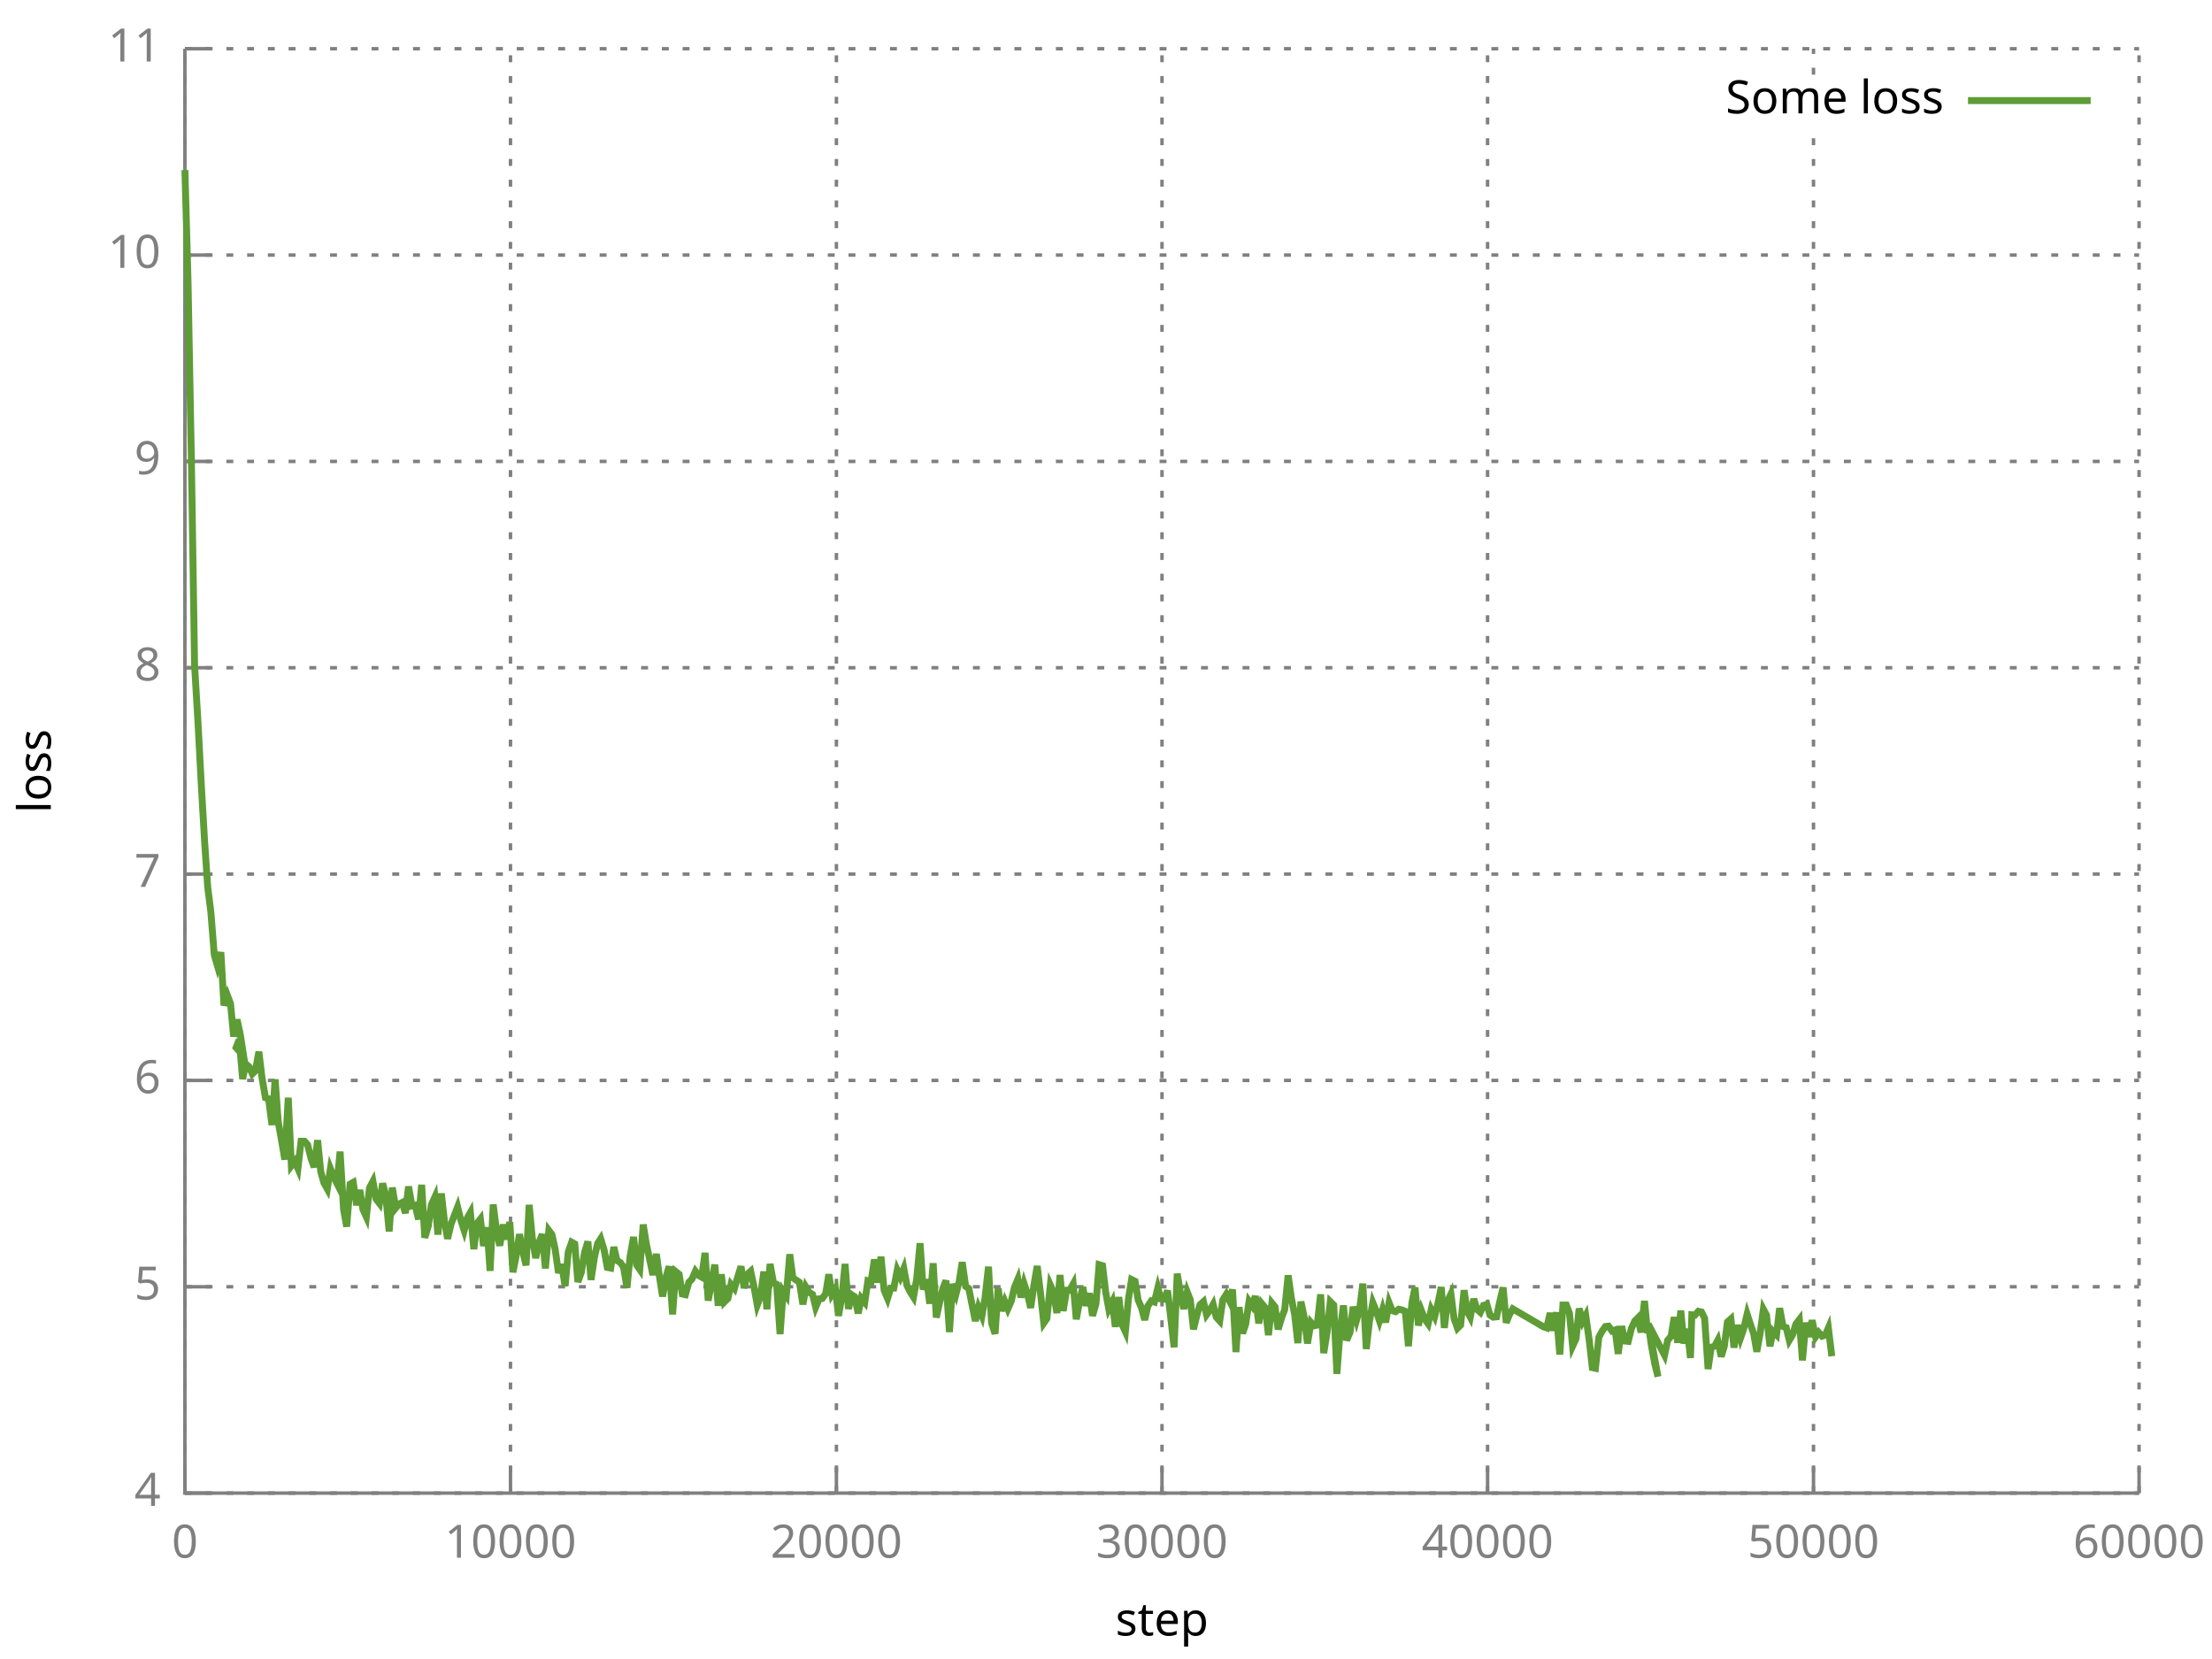
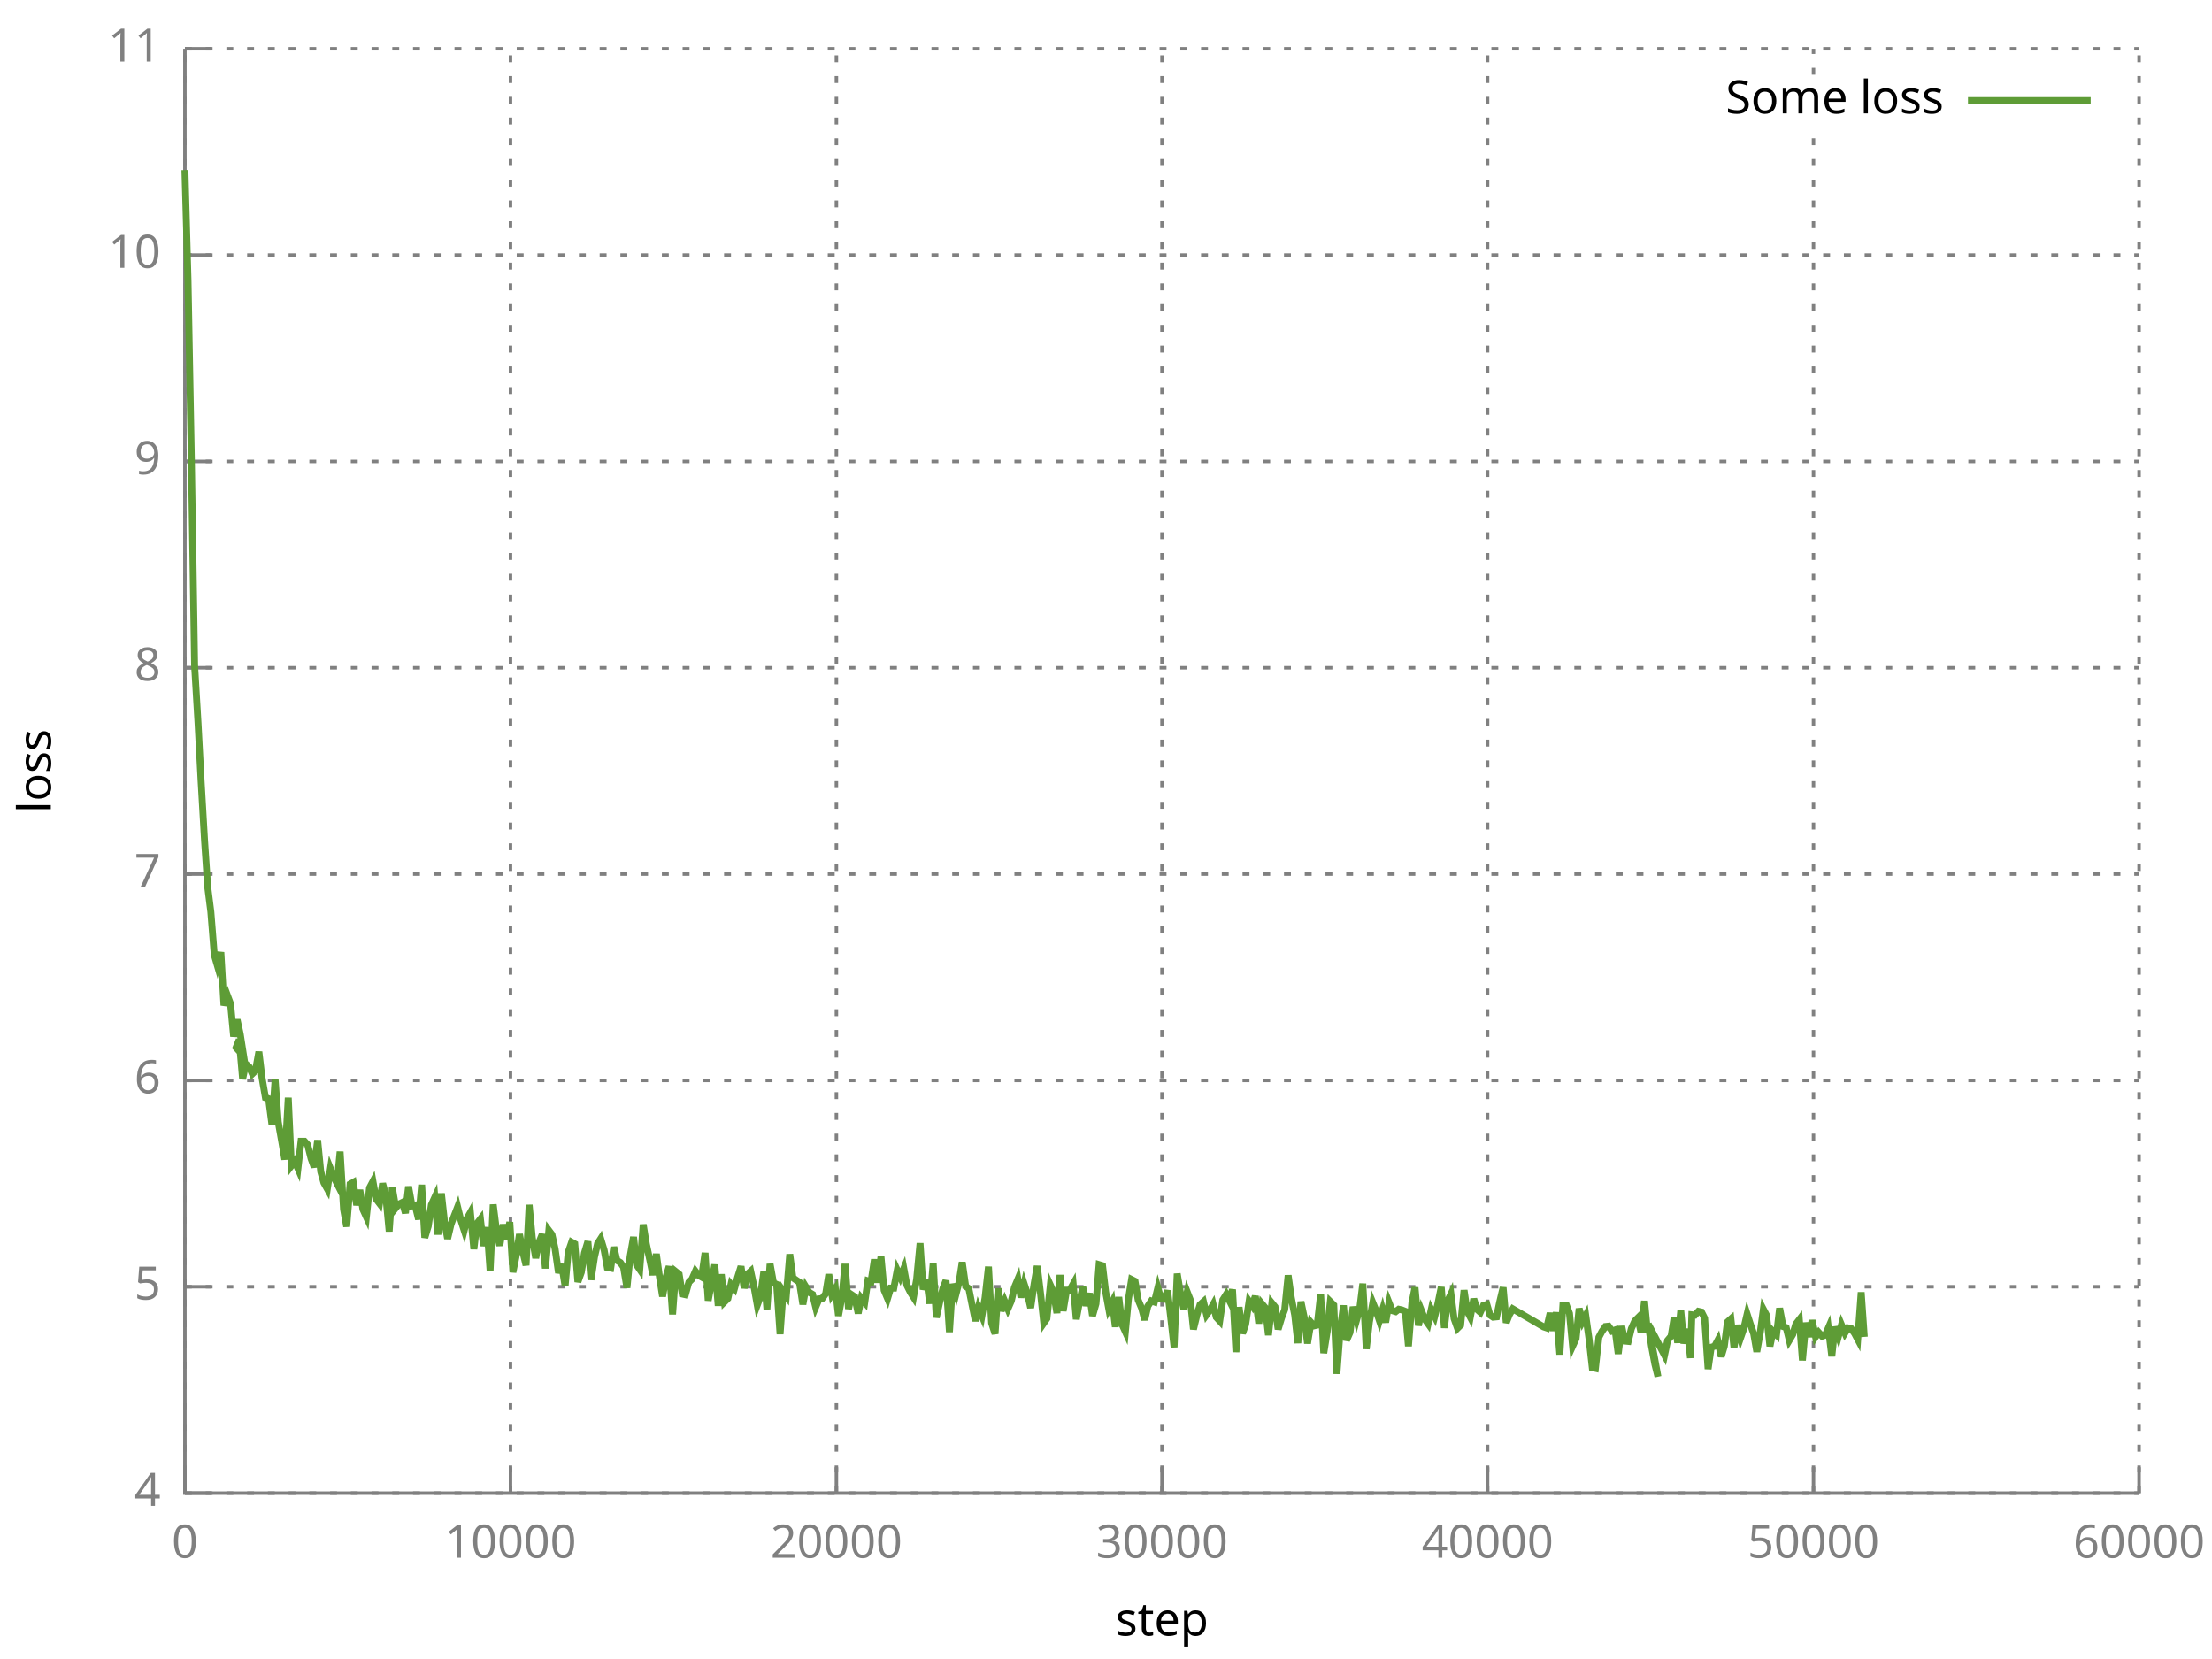
<svg xmlns="http://www.w3.org/2000/svg" xmlns:xlink="http://www.w3.org/1999/xlink" width="640" height="480" viewBox="0 0 640 480">
  <g id="gnuplot_canvas">
    <rect x="0" y="0" width="640" height="480" fill="none" />
    <defs>
      <circle id="gpDot" r="0.5" stroke-width="0.5" />
      <path id="gpPt0" stroke-width="0.267" stroke="currentColor" d="M-1,0 h2 M0,-1 v2" />
      <path id="gpPt1" stroke-width="0.267" stroke="currentColor" d="M-1,-1 L1,1 M1,-1 L-1,1" />
      <path id="gpPt2" stroke-width="0.267" stroke="currentColor" d="M-1,0 L1,0 M0,-1 L0,1 M-1,-1 L1,1 M-1,1 L1,-1" />
      <rect id="gpPt3" stroke-width="0.267" stroke="currentColor" x="-1" y="-1" width="2" height="2" />
      <rect id="gpPt4" stroke-width="0.267" stroke="currentColor" fill="currentColor" x="-1" y="-1" width="2" height="2" />
      <circle id="gpPt5" stroke-width="0.267" stroke="currentColor" cx="0" cy="0" r="1" />
      <use xlink:href="#gpPt5" id="gpPt6" fill="currentColor" stroke="none" />
      <path id="gpPt7" stroke-width="0.267" stroke="currentColor" d="M0,-1.33 L-1.33,0.67 L1.33,0.67 z" />
      <use xlink:href="#gpPt7" id="gpPt8" fill="currentColor" stroke="none" />
      <use xlink:href="#gpPt7" id="gpPt9" stroke="currentColor" transform="rotate(180)" />
      <use xlink:href="#gpPt9" id="gpPt10" fill="currentColor" stroke="none" />
      <use xlink:href="#gpPt3" id="gpPt11" stroke="currentColor" transform="rotate(45)" />
      <use xlink:href="#gpPt11" id="gpPt12" fill="currentColor" stroke="none" />
      <filter id="greybox" filterUnits="objectBoundingBox" x="0" y="0" height="1" width="1">
        <feFlood flood-color="lightgrey" flood-opacity="1" result="grey" />
        <feComposite in="SourceGraphic" in2="grey" operator="atop" />
      </filter>
    </defs>
    <g style="fill:none; color:white; stroke:currentColor; stroke-width:1.00; stroke-linecap:butt; stroke-linejoin:miter">
</g>
    <g style="fill:none; color:red; stroke:currentColor; stroke-width:1.00; stroke-linecap:butt; stroke-linejoin:miter">
</g>
    <g style="fill:none; color:gray; stroke:currentColor; stroke-width:1.00; stroke-linecap:butt; stroke-linejoin:miter">
      <path stroke="rgb(128, 128, 128)" stroke-dasharray=" 2,4" class="gridline" d="M53.5,432.0 L618.9,432.0  " />
    </g>
    <g style="fill:none; color:red; stroke:currentColor; stroke-width:1.00; stroke-linecap:butt; stroke-linejoin:miter">
      <path stroke="rgb(128, 128, 128)" d="M53.5,432.0 L61.0,432.0  " />
      <g transform="translate(46.5,435.7)" style="stroke:none; fill:rgb(128,128,128); font-family:Verdana; font-size:10.00pt; text-anchor:end">
        <text> 4</text>
      </g>
    </g>
    <g style="fill:none; color:gray; stroke:currentColor; stroke-width:1.00; stroke-linecap:butt; stroke-linejoin:miter">
      <path stroke="rgb(128, 128, 128)" stroke-dasharray=" 2,4" class="gridline" d="M53.5,372.3 L618.9,372.3  " />
    </g>
    <g style="fill:none; color:red; stroke:currentColor; stroke-width:1.00; stroke-linecap:butt; stroke-linejoin:miter">
      <path stroke="rgb(128, 128, 128)" d="M53.5,372.3 L61.0,372.3  " />
      <g transform="translate(46.5,376.0)" style="stroke:none; fill:rgb(128,128,128); font-family:Verdana; font-size:10.00pt; text-anchor:end">
        <text> 5</text>
      </g>
    </g>
    <g style="fill:none; color:gray; stroke:currentColor; stroke-width:1.00; stroke-linecap:butt; stroke-linejoin:miter">
      <path stroke="rgb(128, 128, 128)" stroke-dasharray=" 2,4" class="gridline" d="M53.5,312.6 L618.9,312.6  " />
    </g>
    <g style="fill:none; color:red; stroke:currentColor; stroke-width:1.00; stroke-linecap:butt; stroke-linejoin:miter">
      <path stroke="rgb(128, 128, 128)" d="M53.5,312.6 L61.0,312.6  " />
      <g transform="translate(46.5,316.3)" style="stroke:none; fill:rgb(128,128,128); font-family:Verdana; font-size:10.00pt; text-anchor:end">
        <text> 6</text>
      </g>
    </g>
    <g style="fill:none; color:gray; stroke:currentColor; stroke-width:1.00; stroke-linecap:butt; stroke-linejoin:miter">
      <path stroke="rgb(128, 128, 128)" stroke-dasharray=" 2,4" class="gridline" d="M53.5,252.9 L618.9,252.9  " />
    </g>
    <g style="fill:none; color:red; stroke:currentColor; stroke-width:1.00; stroke-linecap:butt; stroke-linejoin:miter">
      <path stroke="rgb(128, 128, 128)" d="M53.5,252.9 L61.0,252.9  " />
      <g transform="translate(46.5,256.6)" style="stroke:none; fill:rgb(128,128,128); font-family:Verdana; font-size:10.00pt; text-anchor:end">
        <text> 7</text>
      </g>
    </g>
    <g style="fill:none; color:gray; stroke:currentColor; stroke-width:1.00; stroke-linecap:butt; stroke-linejoin:miter">
      <path stroke="rgb(128, 128, 128)" stroke-dasharray=" 2,4" class="gridline" d="M53.5,193.2 L618.9,193.2  " />
    </g>
    <g style="fill:none; color:red; stroke:currentColor; stroke-width:1.00; stroke-linecap:butt; stroke-linejoin:miter">
      <path stroke="rgb(128, 128, 128)" d="M53.5,193.2 L61.0,193.2  " />
      <g transform="translate(46.5,196.9)" style="stroke:none; fill:rgb(128,128,128); font-family:Verdana; font-size:10.00pt; text-anchor:end">
        <text> 8</text>
      </g>
    </g>
    <g style="fill:none; color:gray; stroke:currentColor; stroke-width:1.00; stroke-linecap:butt; stroke-linejoin:miter">
      <path stroke="rgb(128, 128, 128)" stroke-dasharray=" 2,4" class="gridline" d="M53.5,133.5 L618.9,133.5  " />
    </g>
    <g style="fill:none; color:red; stroke:currentColor; stroke-width:1.00; stroke-linecap:butt; stroke-linejoin:miter">
      <path stroke="rgb(128, 128, 128)" d="M53.5,133.5 L61.0,133.5  " />
      <g transform="translate(46.5,137.2)" style="stroke:none; fill:rgb(128,128,128); font-family:Verdana; font-size:10.00pt; text-anchor:end">
        <text> 9</text>
      </g>
    </g>
    <g style="fill:none; color:gray; stroke:currentColor; stroke-width:1.00; stroke-linecap:butt; stroke-linejoin:miter">
      <path stroke="rgb(128, 128, 128)" stroke-dasharray=" 2,4" class="gridline" d="M53.5,73.8 L618.9,73.8  " />
    </g>
    <g style="fill:none; color:red; stroke:currentColor; stroke-width:1.00; stroke-linecap:butt; stroke-linejoin:miter">
      <path stroke="rgb(128, 128, 128)" d="M53.5,73.8 L61.0,73.8  " />
      <g transform="translate(46.5,77.5)" style="stroke:none; fill:rgb(128,128,128); font-family:Verdana; font-size:10.00pt; text-anchor:end">
        <text> 10</text>
      </g>
    </g>
    <g style="fill:none; color:gray; stroke:currentColor; stroke-width:1.00; stroke-linecap:butt; stroke-linejoin:miter">
      <path stroke="rgb(128, 128, 128)" stroke-dasharray=" 2,4" class="gridline" d="M53.5,14.1 L618.9,14.1  " />
    </g>
    <g style="fill:none; color:red; stroke:currentColor; stroke-width:1.00; stroke-linecap:butt; stroke-linejoin:miter">
      <path stroke="rgb(128, 128, 128)" d="M53.5,14.1 L61.0,14.1  " />
      <g transform="translate(46.5,17.8)" style="stroke:none; fill:rgb(128,128,128); font-family:Verdana; font-size:10.00pt; text-anchor:end">
        <text> 11</text>
      </g>
    </g>
    <g style="fill:none; color:gray; stroke:currentColor; stroke-width:1.00; stroke-linecap:butt; stroke-linejoin:miter">
      <path stroke="rgb(128, 128, 128)" stroke-dasharray=" 2,4" class="gridline" d="M53.5,432.0 L53.5,14.1  " />
    </g>
    <g style="fill:none; color:red; stroke:currentColor; stroke-width:1.00; stroke-linecap:butt; stroke-linejoin:miter">
      <path stroke="rgb(128, 128, 128)" d="M53.5,432.0 L53.5,424.5  " />
      <g transform="translate(53.5,450.7)" style="stroke:none; fill:rgb(128,128,128); font-family:Verdana; font-size:10.00pt; text-anchor:middle">
        <text> 0</text>
      </g>
    </g>
    <g style="fill:none; color:gray; stroke:currentColor; stroke-width:1.00; stroke-linecap:butt; stroke-linejoin:miter">
      <path stroke="rgb(128, 128, 128)" stroke-dasharray=" 2,4" class="gridline" d="M147.7,432.0 L147.7,14.1  " />
    </g>
    <g style="fill:none; color:red; stroke:currentColor; stroke-width:1.00; stroke-linecap:butt; stroke-linejoin:miter">
      <path stroke="rgb(128, 128, 128)" d="M147.7,432.0 L147.7,424.5  " />
      <g transform="translate(147.7,450.7)" style="stroke:none; fill:rgb(128,128,128); font-family:Verdana; font-size:10.00pt; text-anchor:middle">
        <text> 10000</text>
      </g>
    </g>
    <g style="fill:none; color:gray; stroke:currentColor; stroke-width:1.00; stroke-linecap:butt; stroke-linejoin:miter">
      <path stroke="rgb(128, 128, 128)" stroke-dasharray=" 2,4" class="gridline" d="M242.0,432.0 L242.0,14.1  " />
    </g>
    <g style="fill:none; color:red; stroke:currentColor; stroke-width:1.00; stroke-linecap:butt; stroke-linejoin:miter">
      <path stroke="rgb(128, 128, 128)" d="M242.0,432.0 L242.0,424.5  " />
      <g transform="translate(242.0,450.7)" style="stroke:none; fill:rgb(128,128,128); font-family:Verdana; font-size:10.00pt; text-anchor:middle">
        <text> 20000</text>
      </g>
    </g>
    <g style="fill:none; color:gray; stroke:currentColor; stroke-width:1.00; stroke-linecap:butt; stroke-linejoin:miter">
      <path stroke="rgb(128, 128, 128)" stroke-dasharray=" 2,4" class="gridline" d="M336.2,432.0 L336.2,14.1  " />
    </g>
    <g style="fill:none; color:red; stroke:currentColor; stroke-width:1.00; stroke-linecap:butt; stroke-linejoin:miter">
      <path stroke="rgb(128, 128, 128)" d="M336.2,432.0 L336.2,424.5  " />
      <g transform="translate(336.2,450.7)" style="stroke:none; fill:rgb(128,128,128); font-family:Verdana; font-size:10.00pt; text-anchor:middle">
        <text> 30000</text>
      </g>
    </g>
    <g style="fill:none; color:gray; stroke:currentColor; stroke-width:1.00; stroke-linecap:butt; stroke-linejoin:miter">
      <path stroke="rgb(128, 128, 128)" stroke-dasharray=" 2,4" class="gridline" d="M430.4,432.0 L430.4,14.1  " />
    </g>
    <g style="fill:none; color:red; stroke:currentColor; stroke-width:1.00; stroke-linecap:butt; stroke-linejoin:miter">
      <path stroke="rgb(128, 128, 128)" d="M430.4,432.0 L430.4,424.5  " />
      <g transform="translate(430.4,450.7)" style="stroke:none; fill:rgb(128,128,128); font-family:Verdana; font-size:10.00pt; text-anchor:middle">
        <text> 40000</text>
      </g>
    </g>
    <g style="fill:none; color:gray; stroke:currentColor; stroke-width:1.00; stroke-linecap:butt; stroke-linejoin:miter">
      <path stroke="rgb(128, 128, 128)" stroke-dasharray=" 2,4" class="gridline" d="M524.7,432.0 L524.7,36.6 M524.7,21.6 L524.7,14.1  " />
    </g>
    <g style="fill:none; color:red; stroke:currentColor; stroke-width:1.00; stroke-linecap:butt; stroke-linejoin:miter">
      <path stroke="rgb(128, 128, 128)" d="M524.7,432.0 L524.7,424.5  " />
      <g transform="translate(524.7,450.7)" style="stroke:none; fill:rgb(128,128,128); font-family:Verdana; font-size:10.00pt; text-anchor:middle">
        <text> 50000</text>
      </g>
    </g>
    <g style="fill:none; color:gray; stroke:currentColor; stroke-width:1.00; stroke-linecap:butt; stroke-linejoin:miter">
      <path stroke="rgb(128, 128, 128)" stroke-dasharray=" 2,4" class="gridline" d="M618.9,432.0 L618.9,14.1  " />
    </g>
    <g style="fill:none; color:red; stroke:currentColor; stroke-width:1.00; stroke-linecap:butt; stroke-linejoin:miter">
      <path stroke="rgb(128, 128, 128)" d="M618.9,432.0 L618.9,424.5  " />
      <g transform="translate(618.9,450.7)" style="stroke:none; fill:rgb(128,128,128); font-family:Verdana; font-size:10.00pt; text-anchor:middle">
        <text> 60000</text>
      </g>
      <path stroke="rgb(128, 128, 128)" d="M53.5,14.1 L53.5,432.0 L618.9,432.0 M618.9,14.1 M53.5,14.1  " />
      <g transform="translate(14.7,223.1) rotate(270)" style="stroke:none; fill:black; font-family:Verdana; font-size:10.00pt; text-anchor:middle">
        <text>loss</text>
      </g>
    </g>
    <g style="fill:none; color:black; stroke:currentColor; stroke-width:1.00; stroke-linecap:butt; stroke-linejoin:miter">
      <g transform="translate(336.2,473.2)" style="stroke:none; fill:black; font-family:Verdana; font-size:10.00pt; text-anchor:middle">
        <text>step</text>
      </g>
    </g>
    <g style="fill:none; color:red; stroke:currentColor; stroke-width:1.00; stroke-linecap:butt; stroke-linejoin:miter">
</g>
    <g id="gnuplot_plot_1">
      <g style="fill:none; color:white; stroke:rgb(128, 128, 128); stroke-width:2.00; stroke-linecap:butt; stroke-linejoin:miter">
</g>
      <g style="fill:none; color:red; stroke:currentColor; stroke-width:2.00; stroke-linecap:butt; stroke-linejoin:miter">
        <g transform="translate(562.4,32.8)" style="stroke:none; fill:black; font-family:Verdana; font-size:10.00pt; text-anchor:end">
          <text>Some loss</text>
        </g>
-         <path stroke="rgb( 94, 156,  54)" d="M569.4,29.1 L604.9,29.1 M53.5,49.2 L54.4,81.3 L55.4,134.7 L56.3,192.5 L57.3,209.3 L58.2,226.3    L59.2,243.5 L60.1,256.7 L61.0,263.8 L62.0,276.3 L62.9,279.4 L63.9,275.5 L64.8,290.9 L65.8,288.0    L66.7,290.4 L67.6,299.9 L68.6,295.0 L69.5,299.2 L70.5,305.6 L68.3,303.1 L69.2,300.8 L70.2,312.2    L71.1,307.8 L72.1,308.7 L73.0,310.7 L73.9,309.8 L74.9,304.3 L75.8,311.8 L76.8,317.6 L77.7,317.9    L78.7,325.5 L79.6,312.3 L80.5,324.6 L81.5,330.2 L82.4,335.5 L83.4,317.6 L84.3,337.3 L85.3,336.0    L86.2,338.1 L87.1,330.2 L88.1,330.2 L89.0,331.2 L90.0,335.2 L90.9,337.7 L91.9,329.9 L92.8,339.0    L93.7,342.2 L94.7,344.0 L95.6,338.1 L96.6,340.6 L97.5,342.4 L98.4,333.2 L99.4,349.9 L100.3,354.9    L101.3,342.6 L102.2,342.1 L103.2,348.7 L104.1,344.3 L105.0,349.9 L106.0,352.1 L106.9,343.7 L107.9,341.8    L108.8,346.9 L109.8,348.2 L110.7,342.4 L111.6,345.7 L112.6,356.3 L113.5,343.6 L114.5,349.5 L115.4,348.4    L116.4,347.9 L117.3,351.0 L118.2,343.3 L119.2,348.9 L120.1,348.7 L121.1,352.8 L122.0,342.8 L122.9,358.1    L123.9,354.8 L124.8,348.6 L125.8,346.4 L126.7,357.2 L127.7,345.3 L128.6,353.4 L129.5,358.4 L130.5,354.2    L131.4,351.8 L132.4,349.2 L133.3,352.9 L134.3,356.0 L135.2,352.4 L136.1,350.8 L137.1,361.4 L138.0,354.0    L139.0,352.7 L139.9,360.5 L140.9,355.1 L141.8,367.7 L142.7,348.5 L143.7,356.5 L144.6,360.4 L145.6,354.3    L146.5,358.6 L147.5,353.6 L148.4,368.1 L149.3,363.6 L150.3,357.1 L151.2,361.9 L152.2,366.1 L153.1,348.6    L154.0,358.1 L155.0,364.0 L155.9,359.6 L156.9,357.1 L157.8,367.0 L158.8,356.0 L159.7,357.2 L160.6,361.3    L161.6,368.3 L162.5,365.8 L163.5,372.1 L164.4,362.3 L165.4,359.4 L166.3,359.9 L167.2,370.9 L168.2,368.1    L169.1,362.5 L170.1,359.2 L171.0,370.3 L172.0,363.7 L172.9,359.8 L173.8,358.4 L174.8,361.7 L175.7,366.7    L176.7,366.9 L177.6,360.8 L178.5,364.7 L179.5,365.3 L180.4,366.6 L181.4,372.6 L182.3,363.6 L183.3,357.9    L184.2,366.0 L185.1,367.3 L186.1,354.3 L187.0,359.9 L188.0,364.5 L188.9,368.9 L189.9,362.8 L190.8,369.4    L191.7,375.1 L192.7,369.5 L193.6,366.4 L194.6,380.3 L195.5,367.9 L196.5,368.7 L197.4,374.4 L198.3,374.6    L199.3,371.0 L200.2,370.1 L201.2,367.8 L202.1,369.0 L203.0,369.5 L204.0,362.5 L204.9,376.3 L205.9,370.9    L206.8,365.9 L207.8,377.8 L208.7,368.7 L209.6,376.7 L210.6,375.7 L211.5,371.6 L212.5,372.8 L213.4,369.6    L214.4,366.4 L215.3,372.7 L216.2,368.7 L217.2,367.8 L218.1,372.0 L219.1,377.6 L220.0,375.2 L221.0,367.9    L221.9,378.8 L222.8,365.7 L223.8,371.2 L224.7,371.6 L225.7,386.0 L226.6,373.6 L227.5,374.9 L228.5,362.9    L229.4,369.7 L230.4,370.4 L231.3,371.0 L232.3,377.4 L233.2,372.4 L234.1,373.9 L235.1,374.5 L236.0,378.2    L237.0,375.8 L237.9,375.7 L238.9,374.3 L239.8,368.7 L240.7,374.5 L241.7,372.9 L242.6,380.7 L243.6,375.2    L244.5,365.7 L245.5,378.7 L246.4,374.6 L247.3,375.2 L248.3,380.0 L249.2,375.6 L250.2,376.8 L251.1,370.6    L252.0,370.9 L253.0,364.4 L253.9,371.1 L254.9,363.6 L255.8,373.3 L256.8,375.7 L257.7,372.7 L258.6,372.7    L259.6,367.5 L260.5,369.5 L261.5,367.0 L262.4,371.9 L263.4,373.9 L264.3,375.3 L265.2,370.2 L266.2,359.7    L267.1,373.1 L268.1,370.2 L269.0,377.2 L270.0,365.5 L270.9,381.2 L271.8,377.1 L272.8,372.8 L273.7,370.5    L274.7,385.4 L275.6,371.5 L276.6,374.4 L277.5,370.9 L278.4,365.2 L279.4,372.2 L280.3,372.8 L281.3,377.8    L282.2,382.2 L283.1,378.3 L284.1,380.7 L285.0,375.5 L286.0,366.5 L286.9,382.8 L287.9,385.9 L288.8,372.8    L289.7,379.3 L290.7,376.5 L291.6,378.7 L292.6,376.4 L293.5,372.5 L294.5,370.1 L295.4,375.4 L296.3,371.4    L297.3,374.5 L298.2,378.4 L299.2,371.5 L300.1,366.3 L301.1,374.6 L302.0,382.8 L302.9,381.5 L303.9,371.8    L304.8,373.8 L305.8,379.9 L306.7,368.9 L307.6,379.3 L308.6,373.3 L309.5,373.3 L310.5,371.5 L311.4,381.7    L312.4,376.3 L313.3,372.4 L314.2,377.8 L315.2,374.2 L316.1,380.7 L317.1,377.2 L318.0,365.9 L319.0,366.2    L319.9,373.8 L320.8,378.7 L321.8,376.7 L322.7,383.9 L323.7,375.3 L324.6,383.1 L325.6,385.3 L326.5,375.8    L327.4,370.2 L328.4,370.7 L329.3,376.1 L330.3,378.5 L331.2,381.9 L332.1,377.9 L333.1,376.4 L334.0,376.7    L335.0,372.6 L335.9,375.8 L336.9,375.9 L337.8,373.4 L338.7,381.0 L339.7,389.8 L340.6,368.5 L341.6,374.5    L342.5,378.7 L343.5,373.8 L344.4,376.1 L345.3,384.6 L346.3,380.5 L347.2,377.5 L348.2,376.6 L349.1,380.4    L350.1,379.0 L351.0,377.4 L351.9,381.1 L352.9,382.2 L353.8,376.1 L354.8,374.5 L355.7,376.3 L356.6,373.1    L357.6,391.2 L358.5,378.2 L359.5,385.8 L360.4,383.2 L361.4,376.5 L362.3,377.8 L363.2,375.0 L364.2,382.9    L365.1,377.2 L366.1,378.4 L367.0,386.3 L368.0,377.0 L368.9,378.1 L369.8,384.6 L370.8,381.3 L371.7,378.9    L372.7,369.0 L373.6,375.4 L374.6,380.5 L375.5,388.6 L376.4,376.6 L377.4,381.4 L378.3,388.7 L379.3,382.6    L380.2,383.6 L381.1,383.4 L382.1,374.5 L383.0,391.5 L384.0,385.2 L384.9,376.6 L385.9,377.6 L386.8,397.5    L387.7,385.5 L388.7,377.7 L389.6,387.8 L390.6,385.5 L391.5,378.1 L392.5,381.9 L393.4,378.7 L394.3,371.4    L395.3,390.3 L396.2,382.5 L397.2,376.9 L398.1,379.1 L399.1,382.1 L400.0,379.0 L400.9,382.6 L401.9,376.9    L402.8,379.2 L403.8,379.5 L404.7,378.8 L405.6,379.0 L406.6,379.4 L407.5,389.5 L408.5,377.0 L409.4,372.5    L410.4,383.5 L411.3,379.3 L412.2,381.6 L413.2,383.0 L414.1,378.9 L415.1,380.9 L416.0,377.3 L417.0,372.4    L417.9,384.2 L418.8,376.5 L419.8,374.4 L420.7,381.5 L421.7,384.3 L422.6,383.4 L423.6,373.3 L424.5,379.4    L425.4,381.1 L426.4,375.8 L427.3,378.8 L428.3,379.7 L429.2,377.7 L430.2,377.4 L431.1,380.5 L432.0,381.1    L433.0,381.0 L433.9,376.7 L434.9,372.5 L435.8,382.7 L436.7,380.4 L437.7,378.7 L446.6,383.9 L447.5,384.2    L448.5,379.9 L449.4,385.0 L450.3,379.7 L451.3,391.9 L452.2,377.6 L453.2,377.6 L454.1,380.0 L455.0,389.5    L456.0,387.3 L456.9,378.6 L457.9,382.3 L458.8,380.6 L459.8,387.7 L460.7,395.7 L461.6,395.9 L462.6,386.9    L463.5,385.2 L464.5,383.8 L465.4,383.7 L466.4,385.1 L467.3,384.8 L468.2,391.7 L469.2,383.7 L470.1,388.0    L471.1,388.1 L472.0,384.4 L473.0,382.2 L473.9,381.3 L474.8,385.5 L475.8,376.4 L476.7,385.7 L476.9,383.1    L477.8,389.3 L478.8,394.7 L479.7,398.3 L476.9,383.1 L481.6,392.1 L482.5,387.8 L483.5,386.6 L484.4,381.1    L485.4,388.5 L486.3,379.2 L487.2,388.7 L488.2,384.5 L489.1,392.9 L489.5,380.4 L490.4,380.5 L491.4,379.4    L492.3,379.6 L493.2,381.4 L494.2,396.1 L495.1,389.8 L496.1,389.5 L497.0,387.8 L498.0,392.5 L498.9,389.5    L499.8,382.5 L500.8,381.6 L501.7,389.9 L502.7,383.4 L503.6,387.1 L504.5,384.5 L505.5,380.2 L506.4,383.0    L507.4,385.9 L508.3,391.1 L509.3,385.5 L510.2,378.8 L511.1,380.5 L512.1,389.5 L513.0,385.2 L514.0,386.2    L514.9,378.5 L515.9,383.8 L516.8,384.1 L517.7,387.8 L518.7,386.1 L519.6,383.1 L520.6,381.8 L521.5,393.6    L522.5,382.7 L523.4,386.8 L524.3,382.0 L525.3,386.8 L526.2,385.5 L527.2,386.6 L528.1,386.3 L529.0,384.2    L530.0,392.4  " />
+         <path stroke="rgb( 94, 156,  54)" d="M569.4,29.1 L604.9,29.1 M53.5,49.2 L54.4,81.3 L55.4,134.7 L56.3,192.5 L57.3,209.3 L58.2,226.3    L59.2,243.5 L60.1,256.7 L61.0,263.8 L62.0,276.3 L62.9,279.4 L63.9,275.5 L64.8,290.9 L65.8,288.0    L66.7,290.4 L67.6,299.9 L68.6,295.0 L69.5,299.2 L70.5,305.6 L68.3,303.1 L69.2,300.8 L70.2,312.2    L71.1,307.8 L72.1,308.7 L73.0,310.7 L73.9,309.8 L74.9,304.3 L75.8,311.8 L76.8,317.6 L77.7,317.9    L78.7,325.5 L79.6,312.3 L80.5,324.6 L81.5,330.2 L82.4,335.5 L83.4,317.6 L84.3,337.3 L85.3,336.0    L86.2,338.1 L87.1,330.2 L88.1,330.2 L89.0,331.2 L90.0,335.2 L90.9,337.7 L91.9,329.9 L92.8,339.0    L93.7,342.2 L94.7,344.0 L95.6,338.1 L96.6,340.6 L97.5,342.4 L98.4,333.2 L99.4,349.9 L100.3,354.9    L101.3,342.6 L102.2,342.1 L103.2,348.7 L104.1,344.3 L105.0,349.9 L106.0,352.1 L106.9,343.7 L107.9,341.8    L108.8,346.9 L109.8,348.2 L110.7,342.4 L111.6,345.7 L112.6,356.3 L113.5,343.6 L114.5,349.5 L115.4,348.4    L116.4,347.9 L117.3,351.0 L118.2,343.3 L119.2,348.9 L120.1,348.7 L121.1,352.8 L122.0,342.8 L122.9,358.1    L123.9,354.8 L124.8,348.6 L125.8,346.4 L126.7,357.2 L127.7,345.3 L128.6,353.4 L129.5,358.4 L130.5,354.2    L131.4,351.8 L132.4,349.2 L133.3,352.9 L134.3,356.0 L135.2,352.4 L136.1,350.8 L137.1,361.4 L138.0,354.0    L139.0,352.7 L139.9,360.5 L140.9,355.1 L141.8,367.7 L142.7,348.5 L143.7,356.5 L144.6,360.4 L145.6,354.3    L146.5,358.6 L147.5,353.6 L148.4,368.1 L149.3,363.6 L150.3,357.1 L151.2,361.9 L152.2,366.1 L153.1,348.6    L154.0,358.1 L155.0,364.0 L155.9,359.6 L156.9,357.1 L157.8,367.0 L158.8,356.0 L159.7,357.2 L160.6,361.3    L161.6,368.3 L162.5,365.8 L163.5,372.1 L164.4,362.3 L165.4,359.4 L166.3,359.9 L167.2,370.9 L168.2,368.1    L169.1,362.5 L170.1,359.2 L171.0,370.3 L172.0,363.7 L172.9,359.8 L173.8,358.4 L174.8,361.7 L175.7,366.7    L176.7,366.9 L177.6,360.8 L178.5,364.7 L179.5,365.3 L180.4,366.6 L181.4,372.6 L182.3,363.6 L183.3,357.9    L184.2,366.0 L185.1,367.3 L186.1,354.3 L187.0,359.9 L188.0,364.5 L188.9,368.9 L189.9,362.8 L190.8,369.4    L191.7,375.1 L192.7,369.5 L193.6,366.4 L194.6,380.3 L195.5,367.9 L196.5,368.7 L197.4,374.4 L198.3,374.6    L199.3,371.0 L200.2,370.1 L201.2,367.8 L202.1,369.0 L203.0,369.5 L204.0,362.5 L204.9,376.3 L205.9,370.9    L206.8,365.9 L207.8,377.8 L208.7,368.7 L209.6,376.7 L210.6,375.7 L211.5,371.6 L212.5,372.8 L213.4,369.6    L214.4,366.4 L215.3,372.7 L216.2,368.7 L217.2,367.8 L218.1,372.0 L219.1,377.6 L220.0,375.2 L221.0,367.9    L221.9,378.8 L222.8,365.7 L223.8,371.2 L224.7,371.6 L225.7,386.0 L226.6,373.6 L227.5,374.9 L228.5,362.9    L229.4,369.7 L230.4,370.4 L231.3,371.0 L232.3,377.4 L233.2,372.4 L234.1,373.9 L235.1,374.5 L236.0,378.2    L237.0,375.8 L237.9,375.7 L238.9,374.3 L239.8,368.7 L240.7,374.5 L241.7,372.9 L242.6,380.7 L243.6,375.2    L244.5,365.7 L245.5,378.7 L246.4,374.6 L247.3,375.2 L248.3,380.0 L249.2,375.6 L250.2,376.8 L251.1,370.6    L252.0,370.9 L253.0,364.4 L253.9,371.1 L254.9,363.6 L255.8,373.3 L256.8,375.7 L257.7,372.7 L258.6,372.7    L259.6,367.5 L260.5,369.5 L261.5,367.0 L262.4,371.9 L263.4,373.9 L264.3,375.3 L265.2,370.2 L266.2,359.7    L267.1,373.1 L268.1,370.2 L269.0,377.2 L270.0,365.5 L270.9,381.2 L271.8,377.1 L272.8,372.8 L273.7,370.5    L274.7,385.4 L275.6,371.5 L276.6,374.4 L277.5,370.9 L278.4,365.2 L279.4,372.2 L280.3,372.8 L281.3,377.8    L282.2,382.2 L283.1,378.3 L284.1,380.7 L285.0,375.5 L286.0,366.5 L286.9,382.8 L287.9,385.9 L288.8,372.8    L289.7,379.3 L290.7,376.5 L291.6,378.7 L292.6,376.4 L293.5,372.5 L294.5,370.1 L295.4,375.4 L296.3,371.4    L297.3,374.5 L298.2,378.4 L299.2,371.5 L300.1,366.3 L301.1,374.6 L302.0,382.8 L302.9,381.5 L303.9,371.8    L304.8,373.8 L305.8,379.9 L306.7,368.9 L307.6,379.3 L308.6,373.3 L309.5,373.3 L310.5,371.5 L311.4,381.7    L312.4,376.3 L313.3,372.4 L314.2,377.8 L315.2,374.2 L316.1,380.7 L317.1,377.2 L318.0,365.9 L319.0,366.2    L319.9,373.8 L320.8,378.7 L321.8,376.7 L322.7,383.9 L323.7,375.3 L324.6,383.1 L325.6,385.3 L326.5,375.8    L327.4,370.2 L328.4,370.7 L329.3,376.1 L330.3,378.5 L331.2,381.9 L332.1,377.9 L333.1,376.4 L334.0,376.7    L335.0,372.6 L335.9,375.8 L336.9,375.9 L337.8,373.4 L338.7,381.0 L339.7,389.8 L340.6,368.5 L341.6,374.5    L342.5,378.7 L343.5,373.8 L344.4,376.1 L345.3,384.6 L346.3,380.5 L347.2,377.5 L348.2,376.6 L349.1,380.4    L350.1,379.0 L351.0,377.4 L351.9,381.1 L352.9,382.2 L353.8,376.1 L354.8,374.5 L355.7,376.3 L356.6,373.1    L357.6,391.2 L358.5,378.2 L359.5,385.8 L360.4,383.2 L361.4,376.5 L362.3,377.8 L363.2,375.0 L364.2,382.9    L365.1,377.2 L366.1,378.4 L367.0,386.3 L368.0,377.0 L368.9,378.1 L369.8,384.6 L370.8,381.3 L371.7,378.9    L372.7,369.0 L373.6,375.4 L374.6,380.5 L375.5,388.6 L376.4,376.6 L377.4,381.4 L378.3,388.7 L379.3,382.6    L380.2,383.6 L381.1,383.4 L382.1,374.5 L383.0,391.5 L384.0,385.2 L384.9,376.6 L385.9,377.6 L386.8,397.5    L387.7,385.5 L388.7,377.7 L389.6,387.8 L390.6,385.5 L391.5,378.1 L392.5,381.9 L393.4,378.7 L394.3,371.4    L395.3,390.3 L396.2,382.5 L397.2,376.9 L398.1,379.1 L399.1,382.1 L400.0,379.0 L400.9,382.6 L401.9,376.9    L402.8,379.2 L403.8,379.5 L404.7,378.8 L405.6,379.0 L406.6,379.4 L407.5,389.5 L408.5,377.0 L409.4,372.5    L410.4,383.5 L411.3,379.3 L412.2,381.6 L413.2,383.0 L414.1,378.9 L415.1,380.9 L416.0,377.3 L417.0,372.4    L417.9,384.2 L418.8,376.5 L419.8,374.4 L420.7,381.5 L421.7,384.3 L422.6,383.4 L423.6,373.3 L424.5,379.4    L425.4,381.1 L426.4,375.8 L427.3,378.8 L428.3,379.7 L429.2,377.7 L430.2,377.4 L431.1,380.5 L432.0,381.1    L433.0,381.0 L433.9,376.7 L434.9,372.5 L435.8,382.7 L436.7,380.4 L437.7,378.7 L446.6,383.9 L447.5,384.2    L448.5,379.9 L449.4,385.0 L450.3,379.7 L451.3,391.9 L452.2,377.6 L453.2,377.6 L454.1,380.0 L455.0,389.5    L456.0,387.3 L456.9,378.6 L457.9,382.3 L458.8,380.6 L459.8,387.7 L460.7,395.7 L461.6,395.9 L462.6,386.9    L463.5,385.2 L464.5,383.8 L465.4,383.7 L466.4,385.1 L467.3,384.8 L468.2,391.7 L469.2,383.7 L470.1,388.0    L471.1,388.1 L472.0,384.4 L473.0,382.2 L473.9,381.3 L474.8,385.5 L475.8,376.4 L476.7,385.7 L476.9,383.1    L477.8,389.3 L478.8,394.7 L479.7,398.3 L476.9,383.1 L481.6,392.1 L482.5,387.8 L483.5,386.6 L484.4,381.1    L485.4,388.5 L486.3,379.2 L487.2,388.7 L488.2,384.5 L489.1,392.9 L489.5,380.4 L490.4,380.5 L491.4,379.4    L492.3,379.6 L493.2,381.4 L494.2,396.1 L495.1,389.8 L496.1,389.5 L497.0,387.8 L498.0,392.5 L498.9,389.5    L499.8,382.5 L500.8,381.6 L501.7,389.9 L502.7,383.4 L503.6,387.1 L504.5,384.5 L505.5,380.2 L506.4,383.0    L507.4,385.9 L508.3,391.1 L509.3,385.5 L510.2,378.8 L511.1,380.5 L512.1,389.5 L513.0,385.2 L514.0,386.2    L514.9,378.5 L515.9,383.8 L516.8,384.1 L517.7,387.8 L518.7,386.1 L519.6,383.1 L520.6,381.8 L521.5,393.6    L522.5,382.7 L523.4,386.8 L524.3,382.0 L525.3,386.8 L526.2,385.5 L527.2,386.6 L528.1,386.3 L529.0,384.2    L530.0,392.4 L530.9,383.9 L531.9,386.7 L532.8,383.3 L533.8,385.7 L534.7,384.2 L535.6,384.4 L536.6,385.8    L537.5,387.5 L538.5,373.9 L539.4,386.8  " />
      </g>
    </g>
    <g style="fill:none; color:white; stroke:rgb( 94, 156,  54); stroke-width:1.00; stroke-linecap:butt; stroke-linejoin:miter">
</g>
    <g style="fill:none; color:red; stroke:currentColor; stroke-width:1.00; stroke-linecap:butt; stroke-linejoin:miter">
</g>
  </g>
</svg>
